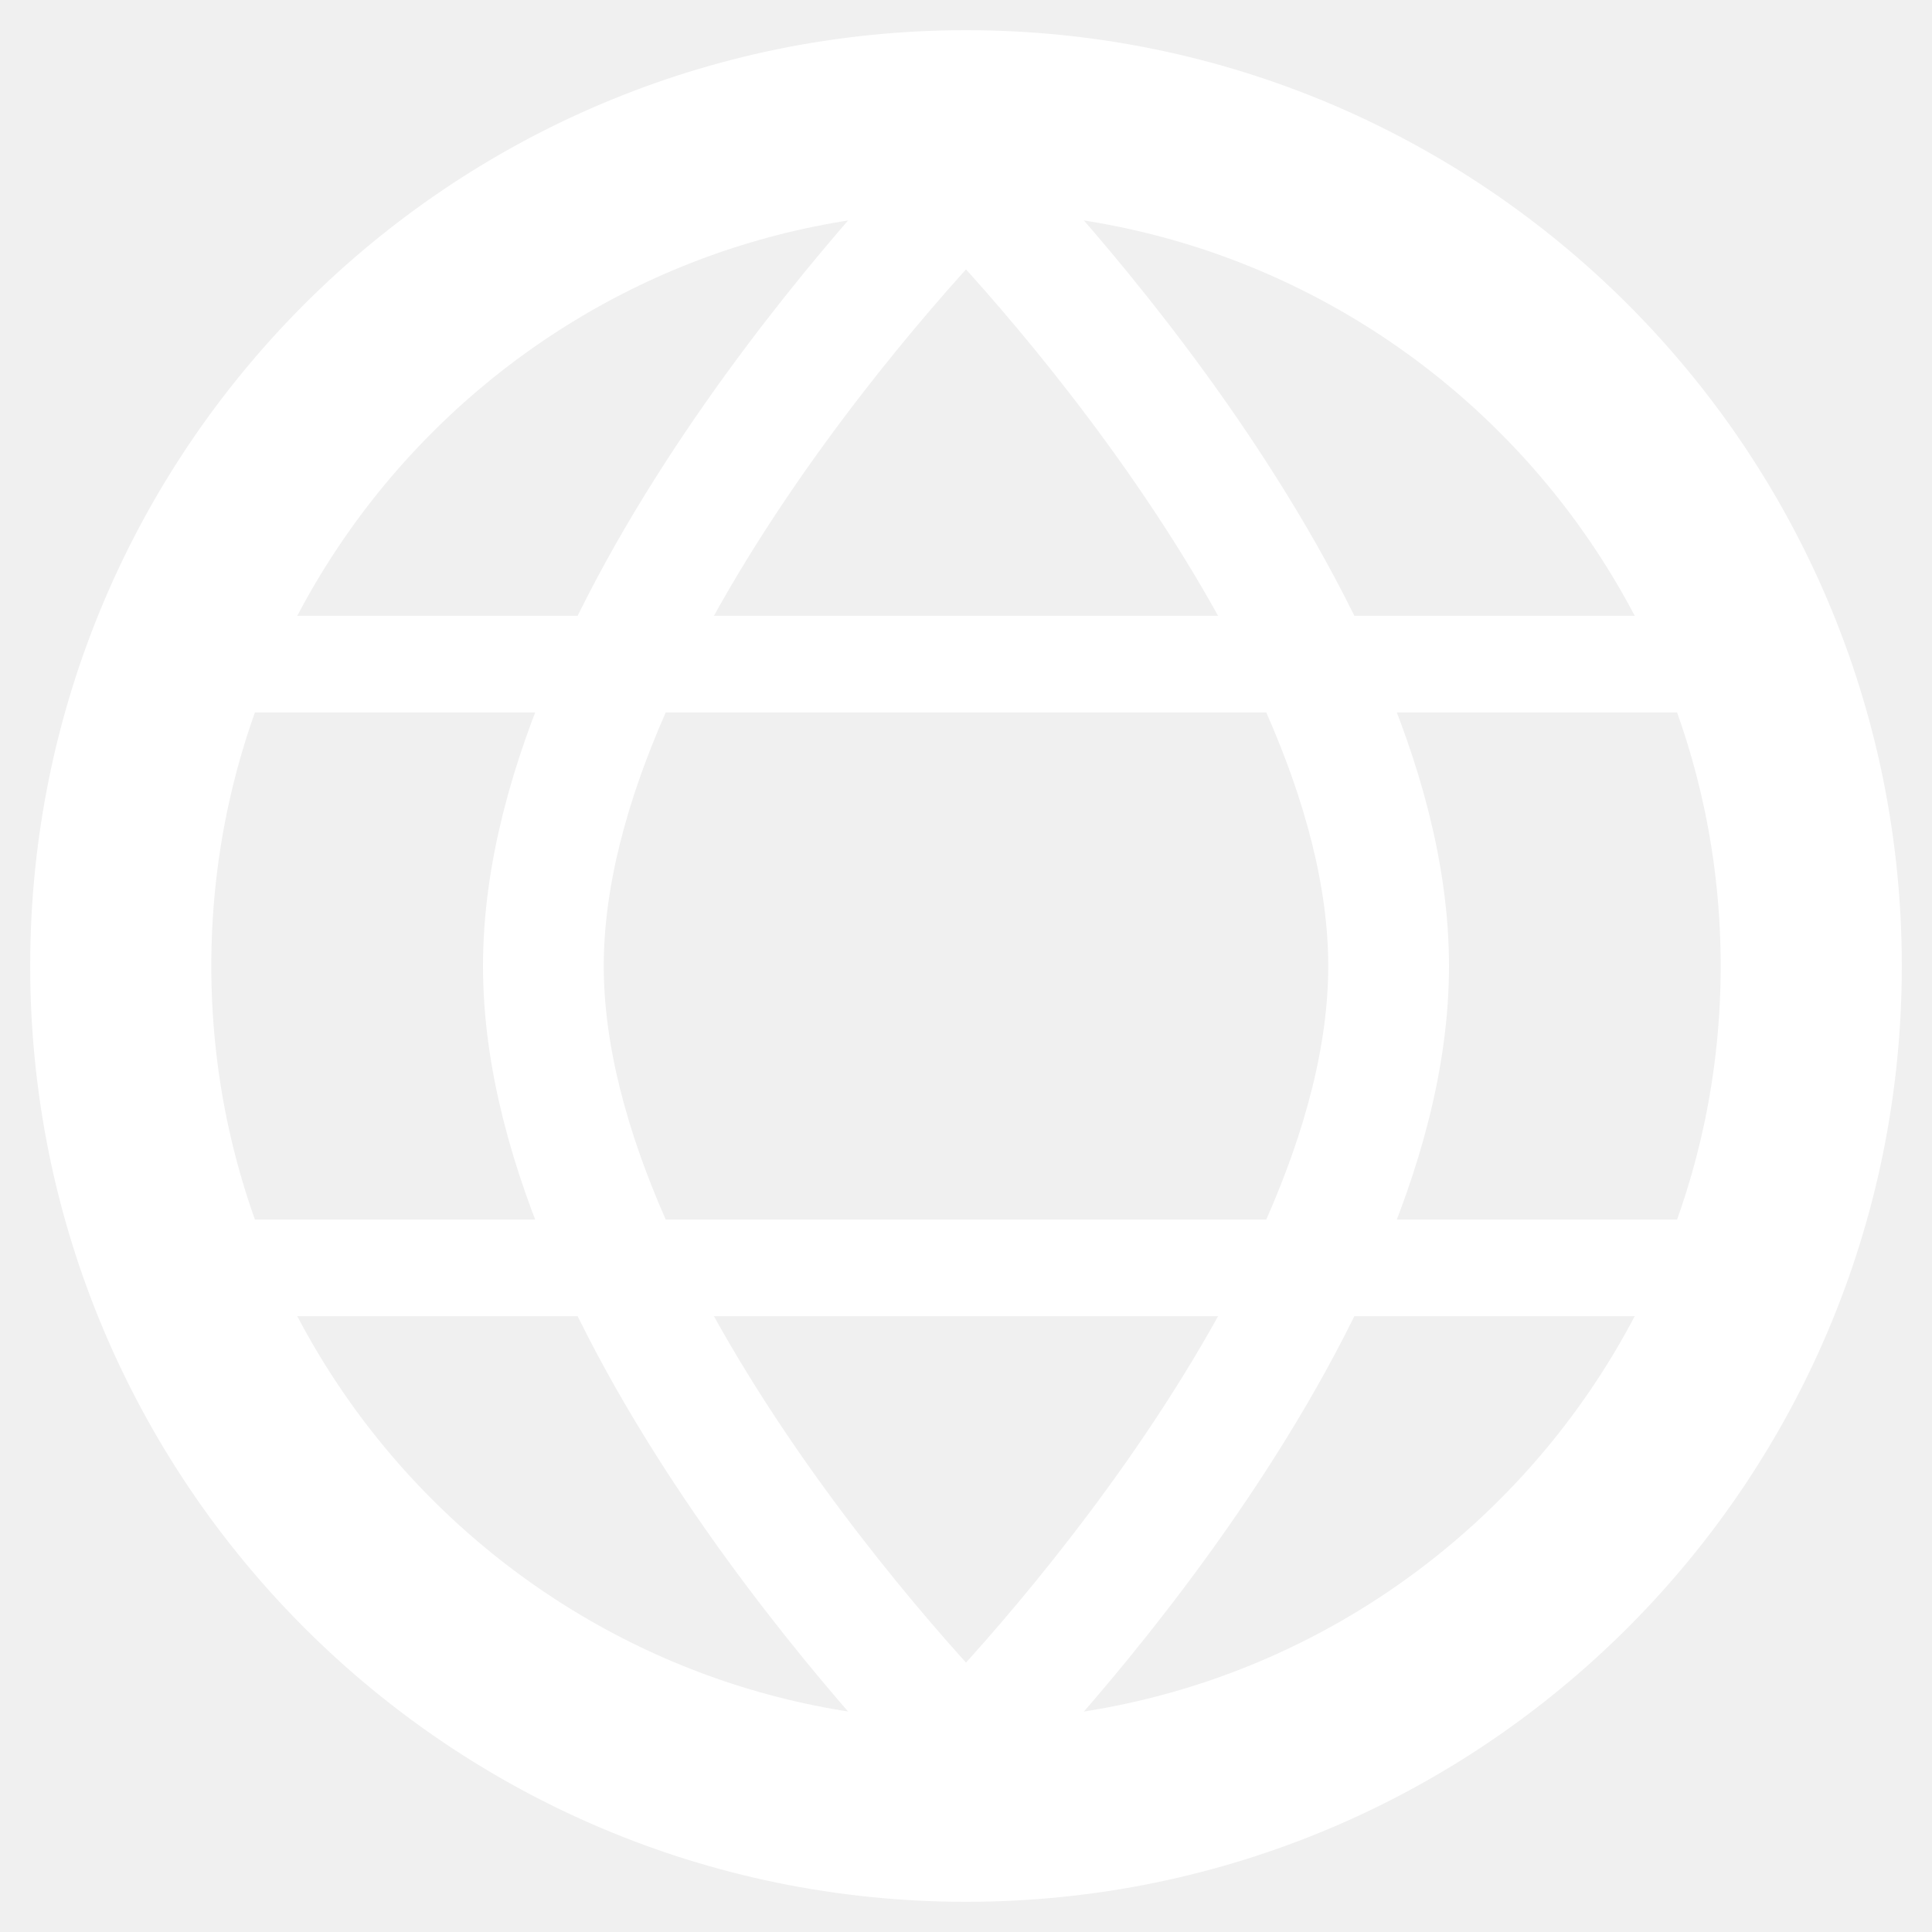
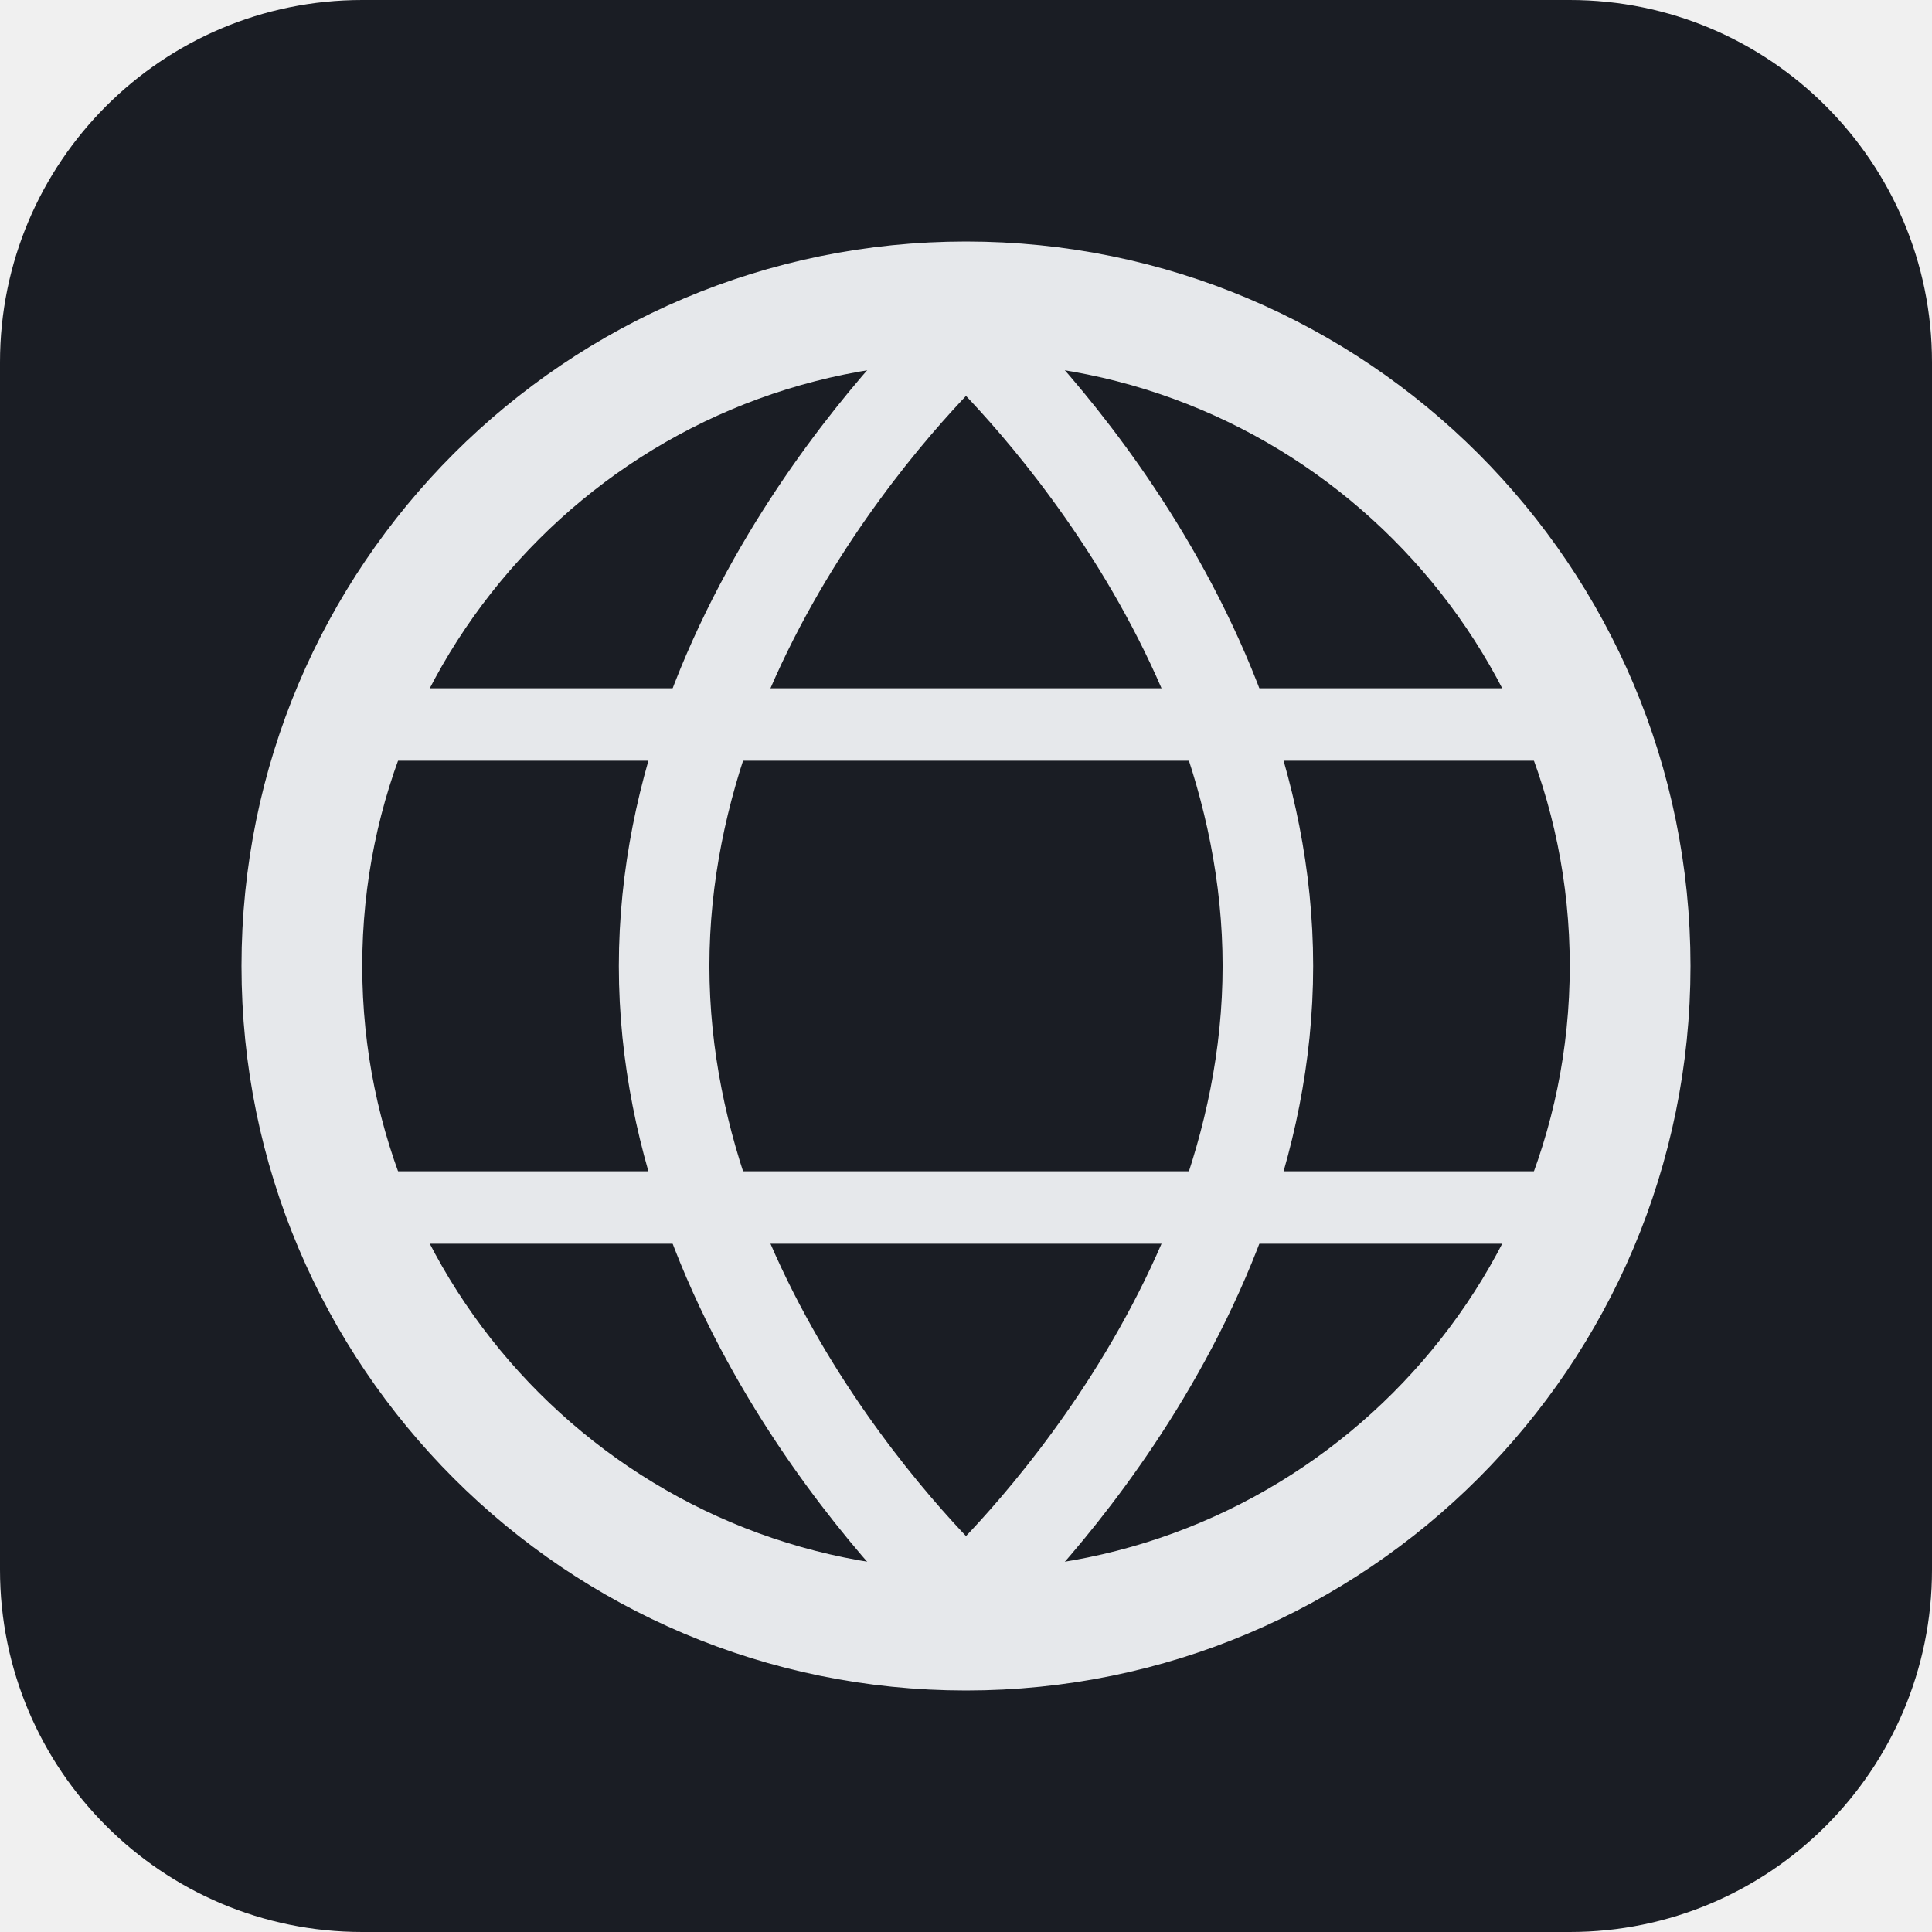
- <svg xmlns="http://www.w3.org/2000/svg" viewBox="0 0 16 16" fill="none">
-   <circle cx="8" cy="8" r="7" stroke="white" stroke-width="1.5" fill="none" />
-   <path d="M8 1.5C8 1.5 4.5 5 4.5 8s3.5 6.5 3.5 6.5" stroke="white" stroke-width="1" fill="none" />
-   <path d="M8 1.5C8 1.5 11.5 5 11.5 8s-3.5 6.5-3.5 6.5" stroke="white" stroke-width="1" fill="none" />
-   <line x1="1.5" y1="5.5" x2="14.5" y2="5.5" stroke="white" stroke-width="0.8" />
-   <line x1="1.5" y1="10.5" x2="14.5" y2="10.5" stroke="white" stroke-width="0.8" />
+ <svg xmlns="http://www.w3.org/2000/svg" viewBox="0 0 32 32">
+   <rect width="32" height="32" rx="6" fill="#1a1d24" />
+   <circle cx="16" cy="16" r="11" stroke="#e6e8eb" stroke-width="2" fill="none" />
+   <path d="M16 5.5C16 5.5 11 10 11 16s5 10.5 5 10.5" stroke="#e6e8eb" stroke-width="1.5" fill="none" />
+   <path d="M16 5.5C16 5.5 21 10 21 16s-5 10.5-5 10.5" stroke="#e6e8eb" stroke-width="1.5" fill="none" />
+   <line x1="5.5" y1="12" x2="26.5" y2="12" stroke="#e6e8eb" stroke-width="1.2" />
+   <line x1="5.5" y1="20" x2="26.5" y2="20" stroke="#e6e8eb" stroke-width="1.2" />
</svg>
